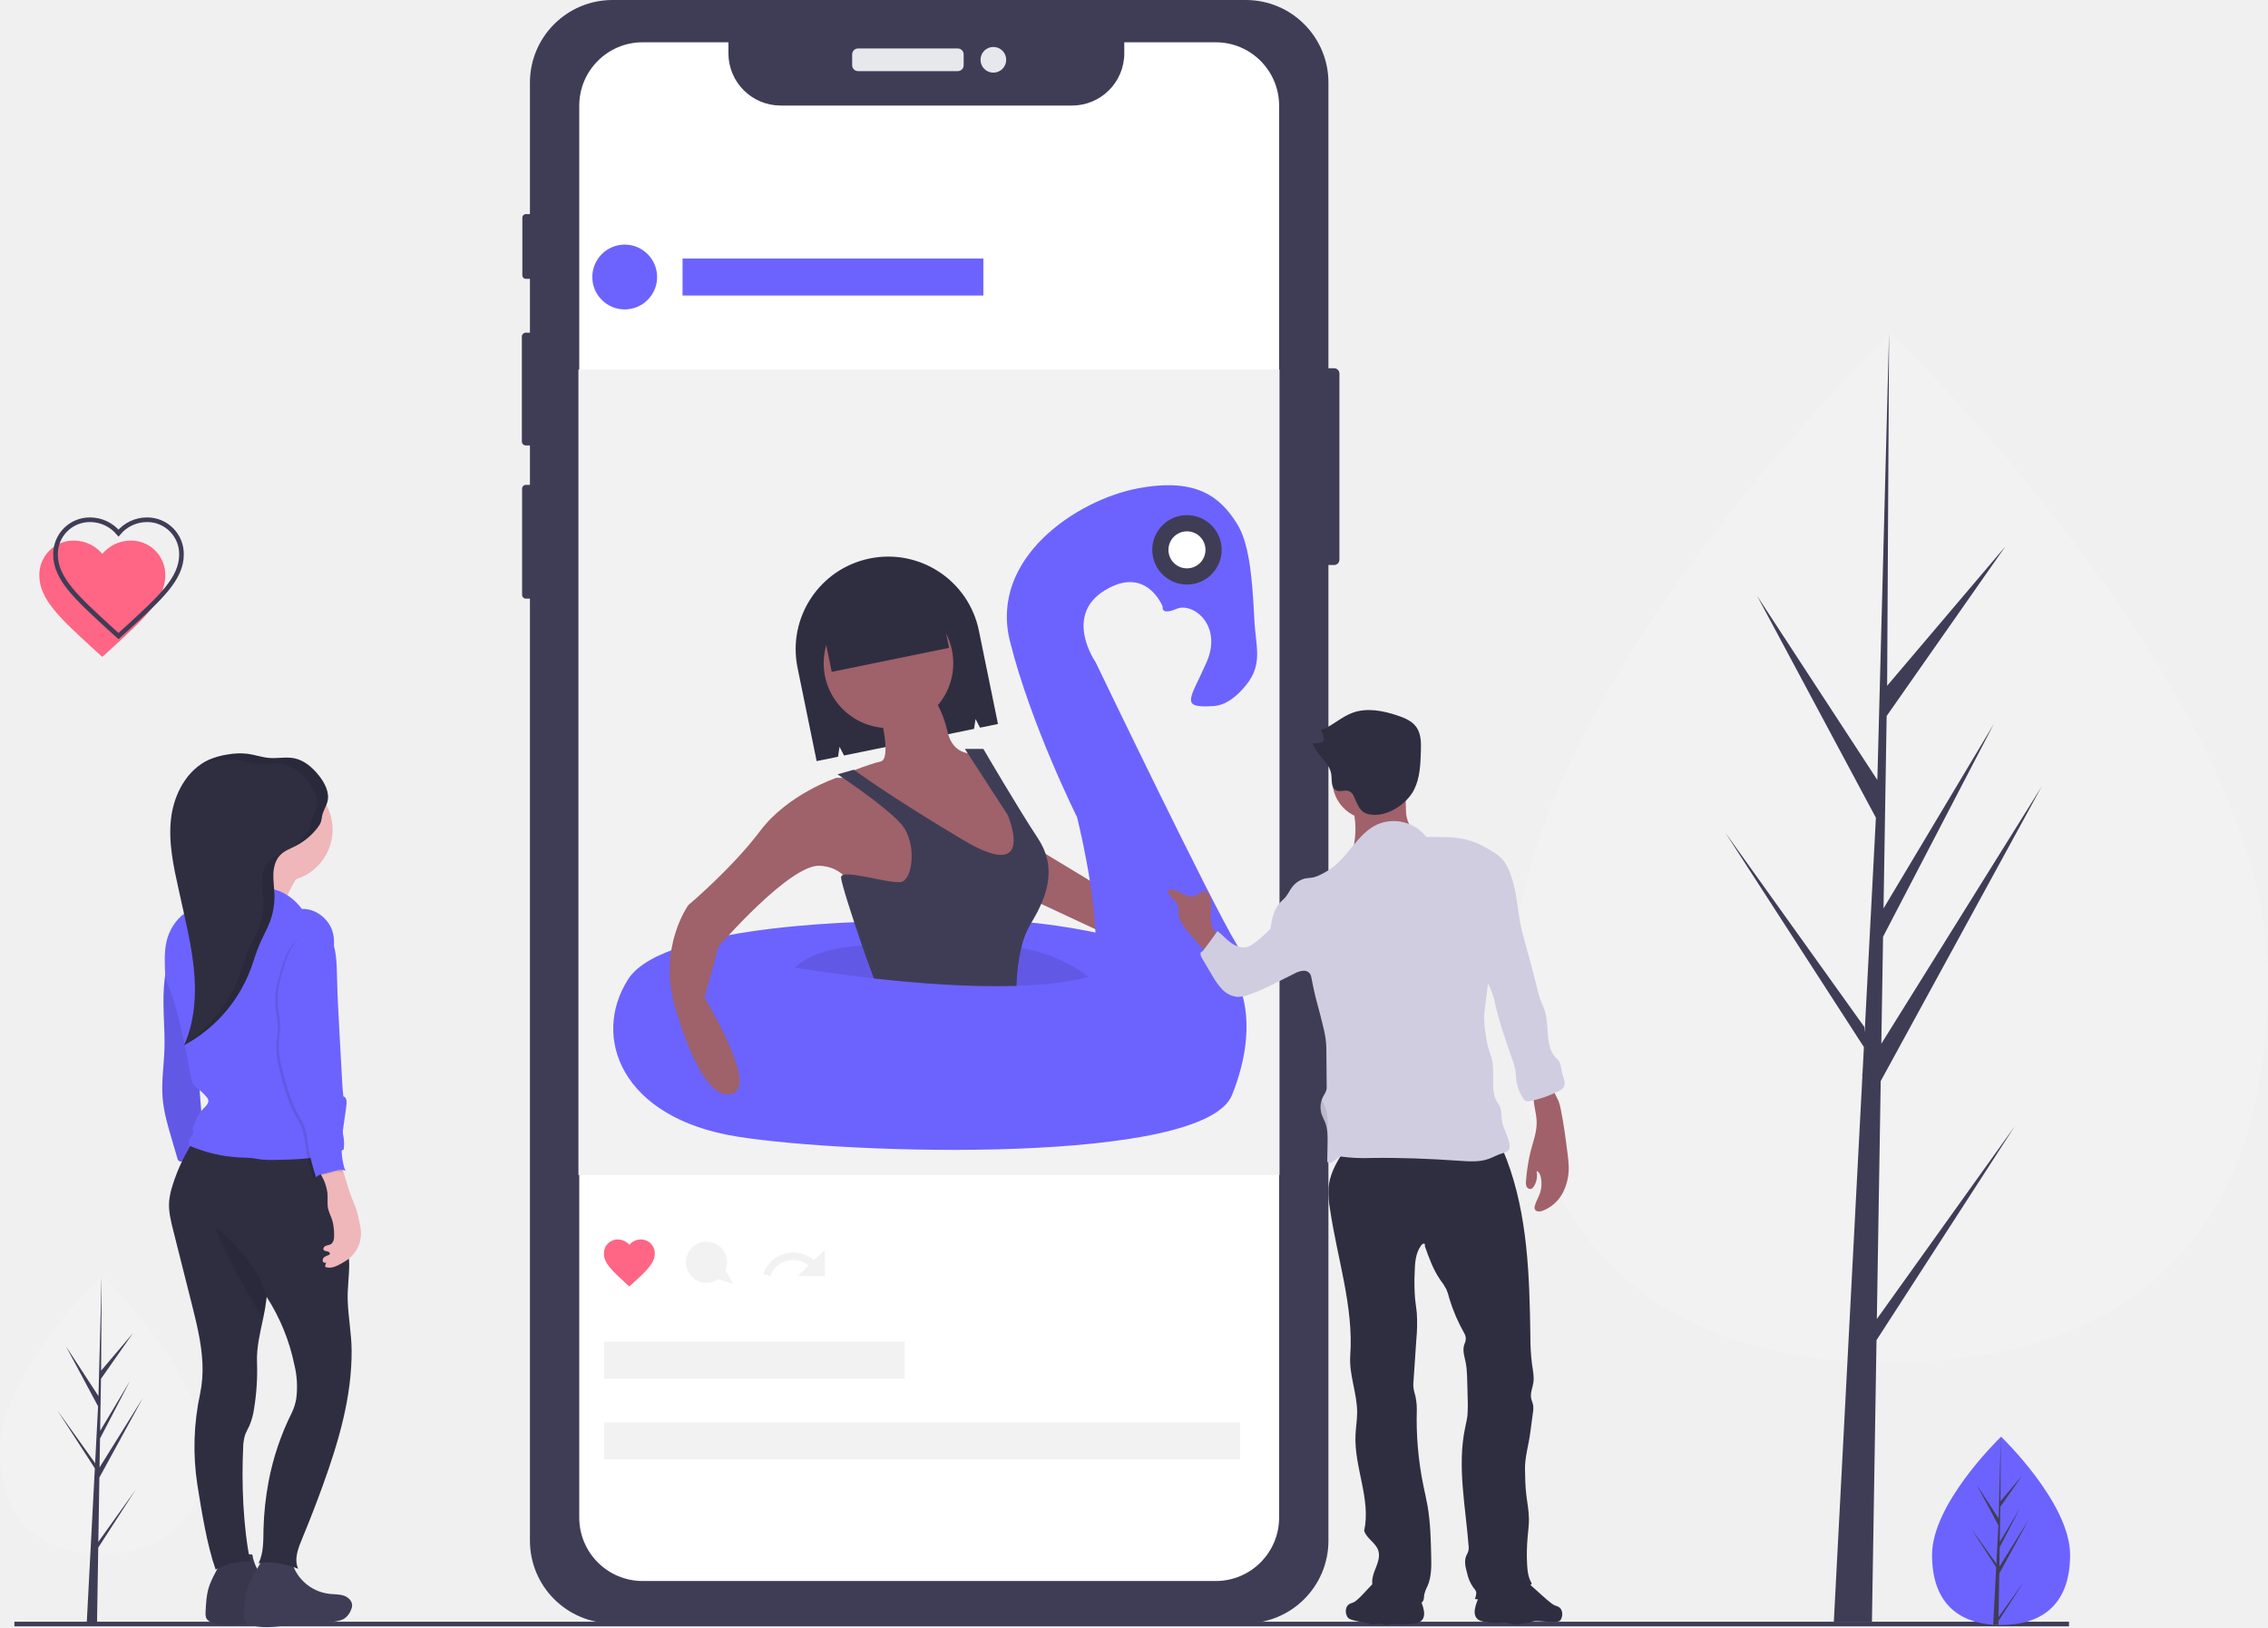
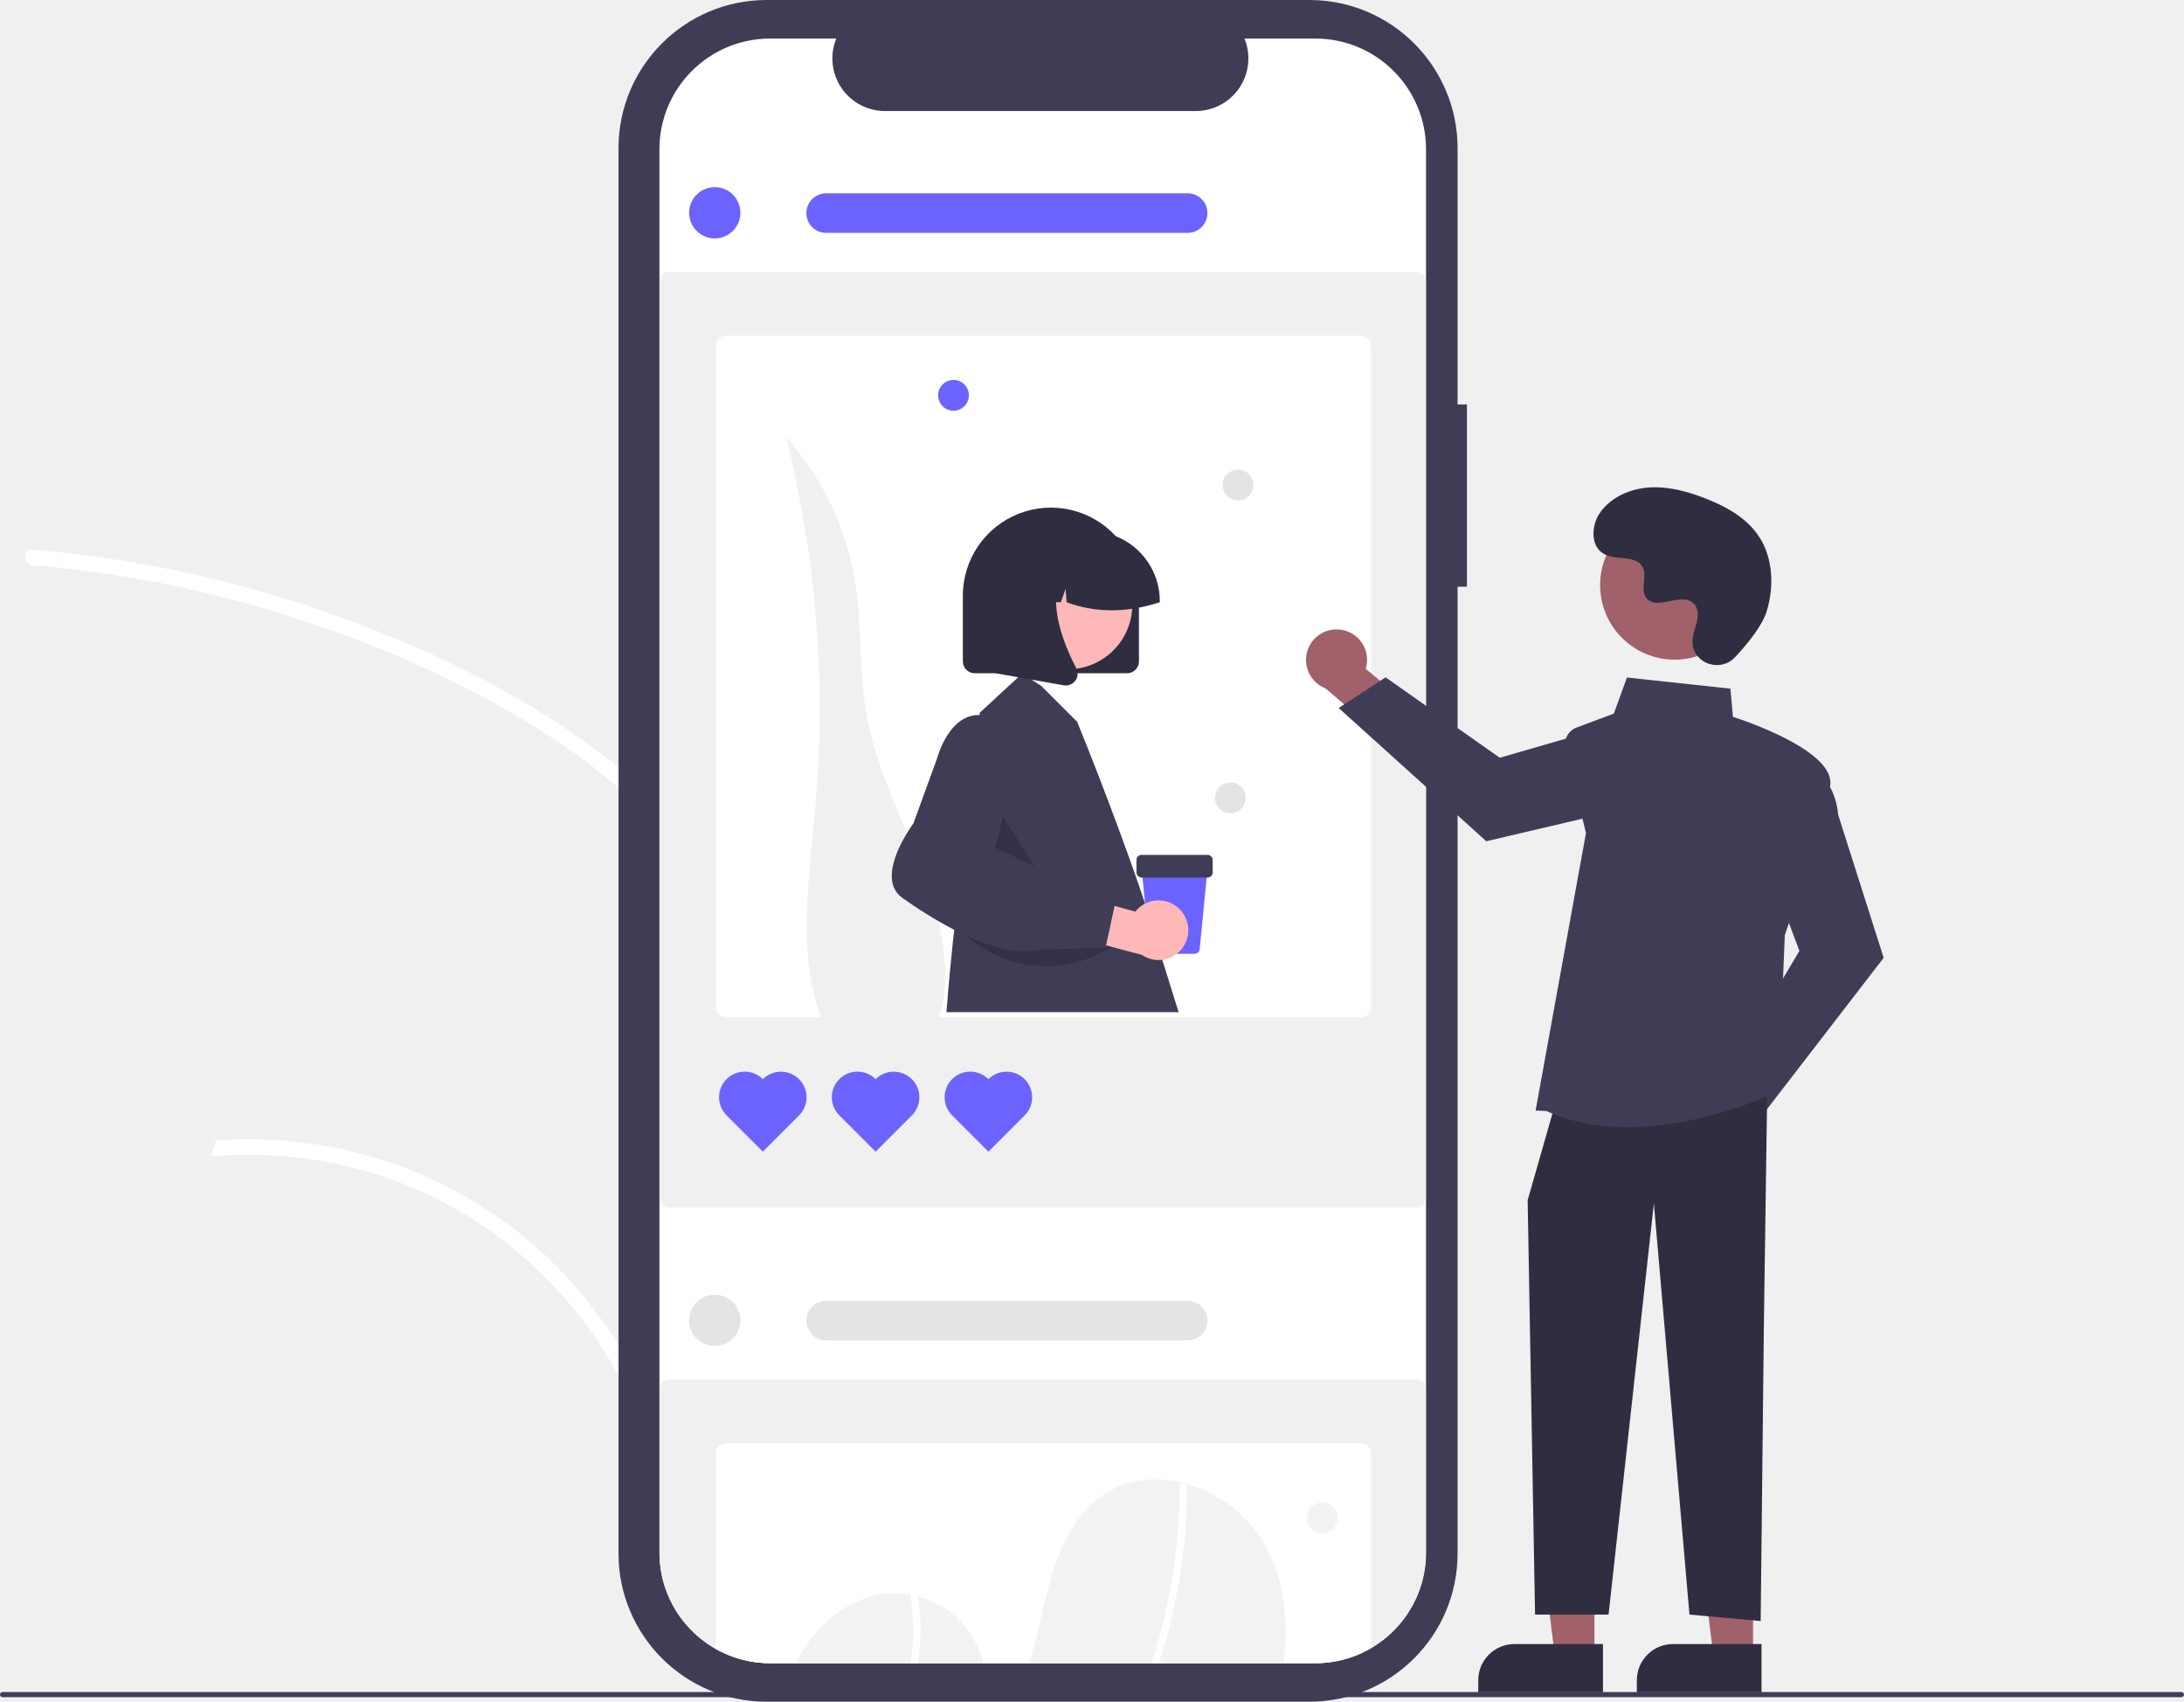
- <svg xmlns="http://www.w3.org/2000/svg" id="f622ef11-673b-443b-b2c3-35d70219ab5c" data-name="Layer 1" width="980.217" height="703.047" viewBox="0 0 980.217 703.047">
-   <path d="M1090.108,521.425c0,122.839-73.026,165.73-163.108,165.73S763.892,644.264,763.892,521.425,927,242.314,927,242.314,1090.108,398.586,1090.108,521.425Z" transform="translate(-109.8917 -98.47635)" fill="#f2f2f2" />
-   <polygon points="811.167 569.888 812.837 467.083 882.358 339.898 813.099 450.956 813.85 404.73 861.763 312.713 814.048 392.497 814.048 392.498 815.399 309.358 866.706 236.101 815.611 296.285 816.455 143.838 811.152 345.65 811.588 337.325 759.424 257.48 810.751 353.307 805.891 446.158 805.746 443.694 745.61 359.668 805.564 452.4 804.956 464.012 804.847 464.187 804.897 465.14 792.566 700.713 809.041 700.713 811.018 579.035 870.825 486.53 811.167 569.888" fill="#3f3d56" />
-   <path d="M198.108,724.934c0,33.219-19.748,44.817-44.108,44.817s-44.108-11.599-44.108-44.817S154,649.456,154,649.456,198.108,691.715,198.108,724.934Z" transform="translate(-109.8917 -98.47635)" fill="#f2f2f2" />
-   <polygon points="42.502 666.194 42.953 638.393 61.753 603.999 43.024 634.031 43.227 621.531 56.184 596.647 43.281 618.223 43.281 618.223 43.646 595.74 57.521 575.93 43.704 592.205 43.932 550.98 42.498 605.554 42.615 603.303 28.509 581.711 42.389 607.625 41.075 632.734 41.036 632.068 24.774 609.345 40.986 634.422 40.822 637.562 40.793 637.609 40.806 637.867 37.471 701.572 41.927 701.572 42.461 668.667 58.635 643.652 42.502 666.194" fill="#3f3d56" />
-   <line x1="6.217" y1="701.687" x2="894.217" y2="701.687" fill="none" stroke="#3f3d56" stroke-miterlimit="10" stroke-width="2" />
-   <path d="M1004.582,770.274c0,22.469-13.356,30.314-29.834,30.314q-.573,0-1.143-.013c-.763-.016-1.52-.053-2.267-.104-14.871-1.052-26.424-9.301-26.424-30.197,0-21.625,27.634-48.912,29.71-50.932l.004-.004c.08-.078.12-.116.12-.116S1004.582,747.806,1004.582,770.274Z" transform="translate(-109.8917 -98.47635)" fill="#6c63ff" />
-   <path d="M973.661,797.151,984.572,781.904,973.634,798.825l-.029,1.75c-.763-.016-1.52-.053-2.267-.104l1.176-22.479-.009-.174.02-.033.111-2.123L961.669,758.699l11.001,15.37.025.451.889-16.985-9.388-17.528,9.503,14.547.925-35.212.004-.12v.116l-.154,27.767,9.347-11.008-9.385,13.4-.247,15.207,8.727-14.594-8.763,16.832-.138,8.454,12.669-20.313-12.717,23.263Z" transform="translate(-109.8917 -98.47635)" fill="#3f3d56" />
-   <rect x="568.574" y="159.103" width="10.312" height="85.02" rx="2.292" fill="#3f3d56" />
-   <rect x="225.758" y="92.497" width="5.787" height="27.989" rx="1.503" fill="#3f3d56" />
-   <rect x="225.547" y="143.74" width="6.524" height="48.718" rx="1.695" fill="#3f3d56" />
-   <rect x="225.653" y="209.505" width="6.208" height="49.139" rx="1.613" fill="#3f3d56" />
-   <rect x="229.036" width="345.104" height="701.374" rx="35.694" fill="#3f3d56" />
-   <rect x="368.298" y="20.945" width="48.192" height="9.786" rx="2.542" fill="#e6e8ec" />
-   <circle cx="429.327" cy="25.838" r="5.551" fill="#e6e8ec" />
-   <path d="M662.72,144.156v610.02a27.405,27.405,0,0,1-27.41,27.4h-247.66a27.405,27.405,0,0,1-27.41-27.4v-610.02a27.408,27.408,0,0,1,27.41-27.41h37.06v4.76a22.576,22.576,0,0,0,22.57,22.57h125.95a22.57,22.57,0,0,0,22.57-22.57v-4.76h39.51A27.408,27.408,0,0,1,662.72,144.156Z" transform="translate(-109.8917 -98.47635)" fill="#fff" />
-   <rect x="249.998" y="159.687" width="303" height="348" fill="#f2f2f2" />
-   <path d="M381.89,654.317l-1.595-1.439c-5.665-5.201-9.405-8.577-9.405-12.782a5.982,5.982,0,0,1,6.05-6.087,6.507,6.507,0,0,1,4.95,2.324,6.507,6.507,0,0,1,4.95-2.324,5.982,5.982,0,0,1,6.05,6.087c0,4.205-3.74,7.581-9.405,12.782Z" transform="translate(-109.8917 -98.47635)" fill="#ff6584" />
-   <path d="M439.723,648.997l3.083.881a10.402,10.402,0,0,1,16.536-4.565l-4.708,4.565h11.756V638.449l-4.738,4.542a13.621,13.621,0,0,0-21.929,6.006Z" transform="translate(-109.8917 -98.47635)" fill="#f2f2f2" />
-   <circle cx="269.998" cy="119.687" r="14" fill="#6c63ff" />
-   <rect x="294.998" y="111.687" width="130" height="16" fill="#6c63ff" />
-   <rect x="260.998" y="579.687" width="130" height="16" fill="#f2f2f2" />
-   <rect x="260.998" y="614.567" width="275" height="16" fill="#f2f2f2" />
-   <path d="M426.89,653.305l-3.445-6.029a8.893,8.893,0,1,0-3.087,3.851Z" transform="translate(-109.8917 -98.47635)" fill="#f2f2f2" />
-   <path d="M485.753,339.779l-0,0a40,40,0,0,0-31.168,47.207l8.255,40.341,9.243-1.892.652-4.275,1.935,3.746,56.194-11.5.652-4.275,1.935,3.746,7.763-1.589-8.255-40.341A40,40,0,0,0,485.753,339.779Z" transform="translate(-109.8917 -98.47635)" fill="#2f2e41" />
-   <polygon points="445.498 365.067 493.498 394.067 487.498 408.067 442.498 387.067 445.498 365.067" fill="#9f616a" />
-   <path d="M494.39,496.543s-97,0-113,25-3,60,47,68,202,12,214-18,3-47,3-47S593.39,488.543,494.39,496.543Z" transform="translate(-109.8917 -98.47635)" fill="#6c63ff" />
-   <path d="M580.39,520.543l53,20s22-16,11-34-61-122-61-122-14-20,4-31,25,7,25,7-1,4,6,1,20,7,13,23-12,20,3,19c5.417-.361,10.181-4.243,14.059-9.056C655.88,385.263,652.562,377.832,652,366c-.963-20.27-2.538-33.486-7.61-41.457-7-11-17-20-43-15s-64,30-55,66,29,76,29,76S589.39,507.543,580.39,520.543Z" transform="translate(-109.8917 -98.47635)" fill="#6c63ff" />
-   <path d="M580.39,520.543c-8.64,2.38-19.49,3.54-31.17,3.9-20.38.63-43.32-1.17-61.64-3.21-19.79-2.21-34.19-4.69-34.19-4.69,6.69-6.24,16.97-8.71,29.05-9.61,15-1.12,32.78.16,49.95-.39a86.272,86.272,0,0,1,18.89,1.42C570.22,511.573,580.39,520.543,580.39,520.543Z" transform="translate(-109.8917 -98.47635)" opacity="0.1" />
-   <circle cx="383.998" cy="286.567" r="28" fill="#9f616a" />
-   <path d="M490.39,407.543s5,19,0,20-17,6-17,6l15,6,28,26,24,12,12-4v-22l-18-28s-12,4-15-9-9-18-9-18Z" transform="translate(-109.8917 -98.47635)" fill="#9f616a" />
-   <path d="M483.39,434.543h-12s-21,7-33,23-31,32-31,32-13,18-6,43,17,43,26,38-13-41-13-41l6-22s31-36,44-35,14,12,14,12l28,8,9-19-5-20Z" transform="translate(-109.8917 -98.47635)" fill="#9f616a" />
-   <path d="M555.39,497.543a36.989,36.989,0,0,0-4.11,10.42,81.167,81.167,0,0,0-2.06,16.48c-20.38.63-43.32-1.17-61.64-3.21-1.62-4.32-3.4-9.29-5.14-14.3-4.69-13.54-9.05-27.36-9.05-29.39,0-4,21,3,26,2s7-17,0-25-27.5-21.5-27.5-21.5l7-2s15.5,11.5,47.5,30.5,19-11,19-11l-18.5-28.5h8s15.5,26.5,23.5,38.5S563.39,484.543,555.39,497.543Z" transform="translate(-109.8917 -98.47635)" fill="#3f3d56" />
-   <rect x="465.649" y="352.135" width="51.765" height="31.765" transform="translate(-173.6941 7.54049) rotate(-11.56535)" fill="#2f2e41" />
-   <circle cx="512.998" cy="237.567" r="15" fill="#3f3d56" />
-   <circle cx="512.998" cy="237.567" r="8" fill="#fff" />
-   <path d="M182.627,509.188l-1.022,7.891c-.346,2.672-.692,5.345-.878,8.032-.62,8.94.536,17.915.232,26.871-.234,6.895-1.333,13.786-.802,20.664.469,6.084,2.201,11.991,3.923,17.845l2.461,8.368a1.631,1.631,0,0,0,2.181,1.403l10.892-.987c-.698-3.198-1.473-6.532-1.848-9.783-.296-2.572-.475-5.155-.661-7.737-.58-8.048-1.236-16.091-1.892-24.134l-1.153-14.128c-.5-6.129-1.006-12.293-2.549-18.245A36.327,36.327,0,0,0,182.627,509.188Z" transform="translate(-109.8917 -98.47635)" fill="#6c63ff" />
-   <path d="M182.627,509.188l-1.022,7.891c-.346,2.672-.692,5.345-.878,8.032-.62,8.94.536,17.915.232,26.871-.234,6.895-1.333,13.786-.802,20.664.469,6.084,2.201,11.991,3.923,17.845l2.461,8.368a1.631,1.631,0,0,0,2.181,1.403l10.892-.987c-.698-3.198-1.473-6.532-1.848-9.783-.296-2.572-.475-5.155-.661-7.737-.58-8.048-1.236-16.091-1.892-24.134l-1.153-14.128c-.5-6.129-1.006-12.293-2.549-18.245A36.327,36.327,0,0,0,182.627,509.188Z" transform="translate(-109.8917 -98.47635)" opacity="0.1" />
-   <path d="M202.031,779.777a32.242,32.242,0,0,0-1.671,3.884c-1.251,3.671-1.44,7.606-1.617,11.48a5.485,5.485,0,0,0,.204,2.224c.534,1.393,2.075,2.098,3.516,2.486,6.032,1.622,12.393.095,18.615-.461,6.107-.546,12.328-.151,18.31-1.498a9.109,9.109,0,0,0,2.536-.881,7.882,7.882,0,0,0,3.204-4.184,5.351,5.351,0,0,0,.364-1.375c.197-2.038-1.579-3.809-3.514-4.479s-4.039-.559-6.076-.769a19.158,19.158,0,0,1-16.952-15.99c-.072-.445-10.073-.182-11.126.395-1.232.676-1.978,2.363-2.672,3.503Q203.468,776.874,202.031,779.777Z" transform="translate(-109.8917 -98.47635)" fill="#3f3d56" />
-   <path d="M202.031,779.777a32.242,32.242,0,0,0-1.671,3.884c-1.251,3.671-1.44,7.606-1.617,11.48a5.485,5.485,0,0,0,.204,2.224c.534,1.393,2.075,2.098,3.516,2.486,6.032,1.622,12.393.095,18.615-.461,6.107-.546,12.328-.151,18.31-1.498a9.109,9.109,0,0,0,2.536-.881,7.882,7.882,0,0,0,3.204-4.184,5.351,5.351,0,0,0,.364-1.375c.197-2.038-1.579-3.809-3.514-4.479s-4.039-.559-6.076-.769a19.158,19.158,0,0,1-16.952-15.99c-.072-.445-10.073-.182-11.126.395-1.232.676-1.978,2.363-2.672,3.503Q203.468,776.874,202.031,779.777Z" transform="translate(-109.8917 -98.47635)" opacity="0.1" />
-   <path d="M218.612,780.725a32.244,32.244,0,0,0-1.671,3.884c-1.251,3.671-1.44,7.606-1.617,11.48a5.484,5.484,0,0,0,.204,2.224c.534,1.393,2.075,2.098,3.516,2.486,6.032,1.622,12.393.095,18.615-.461,6.107-.546,12.328-.151,18.31-1.498a9.108,9.108,0,0,0,2.536-.881,7.882,7.882,0,0,0,3.204-4.184,5.35,5.35,0,0,0,.364-1.375c.197-2.038-1.579-3.809-3.514-4.479s-4.039-.559-6.076-.769a19.158,19.158,0,0,1-16.952-15.99c-.072-.445-10.073-.182-11.126.395-1.232.676-1.978,2.363-2.672,3.503Q220.049,777.822,218.612,780.725Z" transform="translate(-109.8917 -98.47635)" fill="#3f3d56" />
-   <path d="M261.861,682.01c.129,20.082-5.711,39.711-12.561,58.588q-4.068,11.209-8.633,22.223c-1.802,4.352-3.832,9.179-1.901,13.475-5.557-2.115-11.246-3.364-17.112-2.388,2.233-4.551,2.023-9.849,2.122-14.916a129.861,129.861,0,0,1,2.215-20.495,114.211,114.211,0,0,1,10.019-29.629,22.403,22.403,0,0,0,1.942-6.246,39.733,39.733,0,0,0-.825-14.419,86.051,86.051,0,0,0-11.983-29.364c-.018.199-.037.402-.059.601a87.605,87.605,0,0,1-1.507,8.888c-1.312,6.22-2.841,12.443-2.612,18.697a100.6,100.6,0,0,1-1.227,19.824,29.985,29.985,0,0,1-1.993,7.495c-.641,1.437-1.478,2.789-1.982,4.278a19.539,19.539,0,0,0-.777,5.295c-.748,15.122-.011,34.473,3.08,49.297a28.801,28.801,0,0,0-14.979,3.412c-3.736-10.542-6.117-25.515-7.896-36.618a108.404,108.404,0,0,1,1.209-39.457,52.682,52.682,0,0,0,.977-13.155c-.398-8.781-2.557-17.37-4.702-25.893q-1.636-6.489-3.272-12.981-2.327-9.247-4.661-18.498c-1.032-4.101-2.075-8.291-1.75-12.51a31.186,31.186,0,0,1,1.448-6.798,76.004,76.004,0,0,1,10.288-21.044c17.904,1.006,36.026-.671,53.904-2.045a3.614,3.614,0,0,1,2.535.431,3.576,3.576,0,0,1,1.017,2.303q3.361,19.03,6.717,38.06a95.916,95.916,0,0,1,1.912,16.084c.033,5.387-.84,10.756-.637,16.139C260.446,667.897,261.817,674.755,261.861,682.01Z" transform="translate(-109.8917 -98.47635)" fill="#2f2e41" />
-   <path d="M225.083,659.441a87.605,87.605,0,0,1-1.507,8.888c-3.895-6.736-8.092-13.302-11.677-20.207-.925-1.78-1.806-3.582-2.69-5.38q-1.321-2.697-2.642-5.394c-.494-1.01-.991-2.023-1.437-3.058a22.185,22.185,0,0,1-1.665-4.676c1.304-.239,4.517,3.276,5.483,4.193a74.777,74.777,0,0,1,5.601,6.176,67.215,67.215,0,0,1,5.818,7.616A37.095,37.095,0,0,1,225.083,659.441Z" transform="translate(-109.8917 -98.47635)" opacity="0.1" />
-   <path d="M240.003,474.591s-9.949,15.845-8.106,19.161-31.321-2.948-31.321-2.948,18.055-15.845,16.213-22.477S240.003,474.591,240.003,474.591Z" transform="translate(-109.8917 -98.47635)" fill="#efb7b9" />
-   <circle cx="121.268" cy="358.427" r="22.477" fill="#efb7b9" />
-   <path d="M240.336,491.205a22.868,22.868,0,0,0-9.453-7.627,34.039,34.039,0,0,0-6.715-1.657l-8.968-1.577c-2.198-.386-4.55-.756-6.589.151a10.672,10.672,0,0,0-2.809,2.053c-3.117,2.886-6.137,6.061-10.045,7.727-1.07.456-2.189.79-3.257,1.25-4.372,1.883-7.641,5.814-9.499,10.197-1.949,4.598-2.005,9.582-1.851,14.574a25.547,25.547,0,0,0,.506,5.13,34.499,34.499,0,0,0,1.701,4.703,85.039,85.039,0,0,1,3.106,9.969q3.485,13.34,5.794,26.951a10.235,10.235,0,0,0,1.13,3.731,13.319,13.319,0,0,0,3.1,2.978,20.597,20.597,0,0,1,2.598,2.574,3.413,3.413,0,0,1,.821,1.416c.291,1.341-.895,2.491-1.857,3.47a16.764,16.764,0,0,0-4.198,7.309,2.905,2.905,0,0,0-.667,2.02,3.501,3.501,0,0,1,.209,1.594,3.683,3.683,0,0,1-.845,1.314,4.956,4.956,0,0,0-.933,3.974,63.161,63.161,0,0,0,22.01,5.153c1.858.087,3.723.087,5.569.315,1.317.162,2.617.439,3.935.593a42.477,42.477,0,0,0,5.767.147c10.004-.198,20.302-.457,29.489-4.424.865-4.712-.999-9.513-2.168-14.158-1.86-7.388-2.329-15.051-3.712-22.543-.947-5.128-2.323-10.174-3.112-15.329s-.974-10.499.443-15.517c1.256-4.447,1.635-8.975,2.936-13.408s2.214-9.241.744-13.622C251.696,495.202,246.058,490.905,240.336,491.205Z" transform="translate(-109.8917 -98.47635)" fill="#6c63ff" />
-   <path d="M251.374,444.988c1.093-3.991-1.056-8.146-3.628-11.388-2.763-3.484-6.333-6.627-10.693-7.502-3.543-.711-7.214.147-10.816-.138-3.193-.253-6.252-1.398-9.429-1.809a29.867,29.867,0,0,0-8.618.327,32.071,32.071,0,0,0-7.856,2.194c-9.568,4.239-15.174,14.71-16.475,25.094s.98,20.846,3.248,31.063l2.05,9.235c2.133,9.612,4.274,19.275,4.845,29.105s-.494,19.921-4.538,28.899a62.154,62.154,0,0,0,28.557-32.332c1.454-3.801,2.53-7.745,4.141-11.483,1.386-3.216,3.16-6.262,4.388-9.541a31.07,31.07,0,0,0,1.959-11.593c-.07-2.972-.567-5.929-.48-8.9s.842-6.072,2.896-8.22c1.826-1.91,4.42-2.827,6.773-4.03a28.112,28.112,0,0,0,9.463-7.897c1.481-1.93,1.56-2.754,1.937-4.981C249.465,448.925,250.799,447.09,251.374,444.988Z" transform="translate(-109.8917 -98.47635)" fill="#2f2e41" />
-   <path d="M251.405,613.847c.228,2.311-.192,4.679.313,6.946.38,1.703,1.262,3.251,1.781,4.917a23.327,23.327,0,0,1,.789,5.918c.075,1.676-.054,3.714-1.536,4.499-.651.345-1.432.352-2.11.641s-1.259,1.111-.871,1.737c.326.527,1.067.533,1.674.658s1.275.753.923,1.263a1.085,1.085,0,0,1-.541.344,6.211,6.211,0,0,0-1.741.838,1.755,1.755,0,0,0-.717,1.693,1.045,1.045,0,0,0,1.495.689,4.638,4.638,0,0,0-.436,1.853c2.372,1.02,5.042-.314,7.274-1.611a27.378,27.378,0,0,0,2.799-1.781,13.937,13.937,0,0,0,5.394-11.862,27.377,27.377,0,0,0-.524-3.393,51.955,51.955,0,0,0-1.368-5.764c-.638-1.998-1.515-3.909-2.267-5.867-1.603-4.171-2.635-8.538-4.078-12.767a1.475,1.475,0,0,0-1.728-1.302,16.96,16.96,0,0,0-4.84.445c-.957.279-2.527.894-2.956,1.897-.387.903.261,1.712.672,2.485A20.662,20.662,0,0,1,251.405,613.847Z" transform="translate(-109.8917 -98.47635)" fill="#efb7b9" />
-   <path d="M249.885,500.926a6.656,6.656,0,0,1,1.191,1.656c3.194,5.804,3.234,12.752,3.384,19.375.169,7.455.577,14.903.985,22.349l1.22,22.269c.117,2.127.233,4.258.532,6.368,1.435.362,1.495,2.217,1.328,3.688-1.027,9.088-3.584,18.442-.907,27.187a2.718,2.718,0,0,0,.626,1.212,7.213,7.213,0,0,0-4.155-.056c-1.335.281-2.618.769-3.948,1.072-1.692.385-3.611.551-4.765,1.846a92.366,92.366,0,0,1-3.109-12.012c-.634-3.698-.806-7.543-2.313-10.979-.608-1.388-1.421-2.674-2.163-3.995-3.902-6.95-5.813-14.812-7.68-22.56a32.91,32.91,0,0,1-.594-11.208,40.528,40.528,0,0,0,.466-5.158,41.58,41.58,0,0,0-.715-5.426,36.459,36.459,0,0,1,1.082-15.711c1.398-4.732,2.624-9.711,5.549-13.686S244.951,500.993,249.885,500.926Z" transform="translate(-109.8917 -98.47635)" opacity="0.1" />
-   <path d="M250.99,500.189a6.656,6.656,0,0,1,1.191,1.656c3.194,5.804,3.234,12.752,3.384,19.375.169,7.455.577,14.903.985,22.349l1.22,22.269c.117,2.127.233,4.258.532,6.368,1.435.362,1.495,2.217,1.328,3.688-1.027,9.088-3.584,18.442-.907,27.187a2.718,2.718,0,0,0,.626,1.212,7.213,7.213,0,0,0-4.155-.056c-1.335.281-2.618.769-3.948,1.072-1.692.385-3.611.551-4.765,1.846a92.366,92.366,0,0,1-3.109-12.012c-.634-3.698-.806-7.543-2.313-10.979-.608-1.388-1.421-2.674-2.163-3.995-3.902-6.95-5.813-14.812-7.68-22.56a32.91,32.91,0,0,1-.594-11.208,40.526,40.526,0,0,0,.466-5.158,41.58,41.58,0,0,0-.715-5.426,36.459,36.459,0,0,1,1.082-15.711c1.398-4.732,2.624-9.711,5.549-13.686S246.056,500.256,250.99,500.189Z" transform="translate(-109.8917 -98.47635)" fill="#6c63ff" />
-   <g opacity="0.1">
-     <path d="M247.746,433.6c-2.763-3.484-6.333-6.627-10.693-7.502-3.543-.711-7.214.147-10.816-.138-3.193-.253-6.252-1.398-9.429-1.809a29.866,29.866,0,0,0-8.618.327,32.071,32.071,0,0,0-7.856,2.194,22.971,22.971,0,0,0-3.872,2.196,33.729,33.729,0,0,1,6.938-1.811,29.866,29.866,0,0,1,8.618-.327c3.176.411,6.236,1.556,9.429,1.809,3.602.286,7.273-.573,10.816.138,4.359.875,7.93,4.018,10.693,7.502,2.572,3.242,4.721,7.397,3.628,11.388-.576,2.102-1.909,3.937-2.276,6.102-.377,2.226-.456,3.051-1.937,4.981a28.22,28.22,0,0,1-6.824,6.355c.721-.343,1.447-.678,2.151-1.038a28.113,28.113,0,0,0,9.463-7.897c1.481-1.93,1.56-2.754,1.937-4.981.366-2.166,1.7-4.001,2.276-6.102C252.467,440.997,250.318,436.842,247.746,433.6Z" transform="translate(-109.8917 -98.47635)" />
-     <path d="M230.925,467.998a9.528,9.528,0,0,1,1.257-1.091c-2.148,1.04-4.407,1.955-6.047,3.67-2.054,2.149-2.81,5.249-2.896,8.22s.411,5.929.48,8.9A31.07,31.07,0,0,1,221.76,499.291c-1.228,3.279-3.002,6.325-4.388,9.541-1.61,3.738-2.687,7.682-4.141,11.483a62.249,62.249,0,0,1-23.608,29.379c-.055.124-.104.25-.159.373a62.153,62.153,0,0,0,28.557-32.332c1.454-3.801,2.53-7.745,4.141-11.483,1.386-3.216,3.16-6.262,4.388-9.541a31.07,31.07,0,0,0,1.96-11.593c-.07-2.971-.567-5.929-.48-8.9S228.872,470.146,230.925,467.998Z" transform="translate(-109.8917 -98.47635)" />
-   </g>
-   <path d="M724.557,798.363c-1.07,1.291-2.902,1.551-4.56,1.722a25.957,25.957,0,0,1-6.465.123c-2.557-.381-4.088,1.073-6.424-.045-1.413-.676-3.587.676-5,0-1.936-.927-8.624-1.119-9.803-2.928s-1.059-4.667.805-5.734a12.433,12.433,0,0,1,1.633-.639c3.121-1.242,9.443-10.611,12.763-11.091a8.846,8.846,0,0,1,4.723,1.113c3.274,1.453,9.055,2.601,10.483,6.29C723.827,790.048,726.872,795.554,724.557,798.363Z" transform="translate(-109.8917 -98.47635)" fill="#2f2e41" />
-   <path d="M748.077,797.622c1.07,1.291,2.902,1.551,4.56,1.722a25.956,25.956,0,0,0,6.465.123c2.557-.381,5.671,1.814,8.007.696,1.413-.676,3.587-.324,5-1,1.936-.927,11.041,1.14,12.22-.669s1.059-4.667-.805-5.734a12.431,12.431,0,0,0-1.633-.639c-3.121-1.242-13.443-12.611-16.763-13.091a8.846,8.846,0,0,0-4.723,1.113c-3.274,1.453-9.055,2.601-10.483,6.29C748.807,789.306,745.762,794.813,748.077,797.622Z" transform="translate(-109.8917 -98.47635)" fill="#2f2e41" />
-   <path d="M758.417,593.426a50.889,50.889,0,0,1,2.675,6.079c9.078,24.015,9.838,50.259,10.213,75.93a96.944,96.944,0,0,0,.714,12.489c.38,2.627.981,5.283.594,7.909-.335,2.271-1.403,4.51-.977,6.766.191,1.012.676,1.95.867,2.962a10.507,10.507,0,0,1-.09,3.335l-1.217,9.056c-.693,5.159-2.293,10.127-2.206,15.331.059,3.55.119,7.106.514,10.634.401,3.583,1.148,7.138,1.187,10.742.029,2.7-.341,5.385-.58,8.074a83.463,83.463,0,0,0-.229,11.422c.142,2.934.479,5.981,2.035,8.472-1.743,2.5-3.469,4.74-6.26,5.964-5.672,2.487-12.18,1.643-18.309.753.34-1.131.865-2.413.375-3.487a6.999,6.999,0,0,0-1.052-1.432,16.822,16.822,0,0,1-2.727-6.342c-.742-2.704-1.485-5.614.039-8.209a5.24,5.24,0,0,0,.664-3.044c-1.269-17.024-5.057-34.638-1.568-51.346.372-1.783.816-3.556,1.024-5.366a65.245,65.245,0,0,0,.093-7.823l-.073-3.629c-.182-3.873-.024-7.842-.801-11.672-.556-2.743-1.595-5.5-.315-8.295a4.56,4.56,0,0,0-.19-4.028,74.072,74.072,0,0,1-6.457-14.906,26.232,26.232,0,0,0-1.36-4.243,30.27,30.27,0,0,0-2.684-4.13c-3.037-4.404-4.853-9.515-6.636-14.559.19-.463.044-1.107-.452-1.04a1.911,1.911,0,0,0-1.17.874c-2.443,3.283-2.648,7.663-2.758,11.754a86.728,86.728,0,0,0,.194,11.402c.209,1.987.555,3.958.733,5.948a70.825,70.825,0,0,1-.176,11.142l-1.247,18.224a13.245,13.245,0,0,0,.269,4.507A25.28,25.28,0,0,1,722.228,707.537a142.207,142.207,0,0,0,2.836,32.806c.609,2.979,1.313,5.939,1.83,8.935,1.218,7.061,1.385,14.255,1.549,21.418.101,4.404.173,8.967-1.562,13.016a15.044,15.044,0,0,0-1.478,3.974,8.631,8.631,0,0,1-.283,2.12c-.509,1.311-2.037,1.869-3.411,2.168a27.646,27.646,0,0,1-7.865.56,4.58,4.58,0,0,1-1.794-.398c-.983-.509-1.505-1.588-2.252-2.405-1.612-1.761-4.293-2.3-5.761-4.183-1.837-2.354-1.065-5.764.028-8.542s2.447-5.795,1.506-8.628c-1.109-3.339-5.041-5.137-6.096-8.494,3.013-13.537-4.386-27.539-3.751-41.393.148-3.227.708-6.431.719-9.661.029-8.321-3.575-16.418-2.982-24.718,1.507-21.092-5.677-42.149-8.721-63.075a41.376,41.376,0,0,1-.642-9.476c.452-5.238,2.883-10.113,5.808-14.482,2.095-3.13,4.615-6.194,8.086-7.659,2.858-1.206,6.061-1.201,9.163-1.177,7.739.06,15.479.12,23.217.259a76.391,76.391,0,0,1,15.695,1.405C750.25,590.865,754.166,592.817,758.417,593.426Z" transform="translate(-109.8917 -98.47635)" fill="#2f2e41" />
-   <path d="M633.371,497.27c-.749-3.669.667-7.594-.441-11.171-.4-1.29-1.381-2.63-2.731-2.593-1.312.036-2.199,1.32-3.362,1.928-1.874.98-4.15.09-6.023-.892s-3.961-2.094-5.992-1.505c-.239,1.272.62,2.486,1.555,3.381a9.146,9.146,0,0,1,2.514,2.915,12.531,12.531,0,0,1,.343,3.768c.213,2.906,2.053,5.409,3.892,7.669a138.395,138.395,0,0,0,9.428,10.455c-.006-.006,5.033-6.241,4.937-7.331-.091-1.027-1.787-1.988-2.403-2.817A9.652,9.652,0,0,1,633.371,497.27Z" transform="translate(-109.8917 -98.47635)" fill="#a1616a" />
-   <path d="M783.432,574.069a19.581,19.581,0,0,1,1.005,3.602c1.3,6.301,2.119,12.689,2.927,19.071.216,1.703.431,3.409.497,5.125a23.455,23.455,0,0,1-2.431,11.787,16.496,16.496,0,0,1-8.835,7.961c-1.18.42-2.831.496-3.346-.646a2.432,2.432,0,0,1,.012-1.629c.466-1.7,1.414-3.225,2.029-4.877a13.157,13.157,0,0,0,.437-7.706c-.242-.977-.753-2.067-1.741-2.262a8.763,8.763,0,0,1-1.155,6.557,2.318,2.318,0,0,1-1.346,1.141,1.812,1.812,0,0,1-1.897-1.224,5.229,5.229,0,0,1-.153-2.426,82.111,82.111,0,0,1,1.865-12.16c1.101-4.392,2.845-8.724,2.733-13.25-.101-4.102-1.735-8.128-1.278-12.205a1.268,1.268,0,0,1,.233-.702,1.3,1.3,0,0,1,.511-.315,25.678,25.678,0,0,1,3.525-1.167c.71-.179,3.134-1.021,3.814-.645.551.305.721,2.132.996,2.75C782.321,571.947,782.97,572.962,783.432,574.069Z" transform="translate(-109.8917 -98.47635)" fill="#a1616a" />
-   <circle cx="592.607" cy="337.347" r="16.747" fill="#a1616a" />
-   <path d="M717.505,447.944a19.669,19.669,0,0,0,.253,3.186,18.081,18.081,0,0,0,.976,3.115,18.266,18.266,0,0,0,2.345,4.601,6.897,6.897,0,0,0,4.238,2.761,120.568,120.568,0,0,1-36.211,10.465,15.344,15.344,0,0,0,4.804-5.128,14.84,14.84,0,0,0,1.272-4.175,35.053,35.053,0,0,0-1.573-18.061c-.208-.57-.411-1.269-.018-1.73a1.641,1.641,0,0,1,.594-.386,37.345,37.345,0,0,1,15.744-2.936c1.38.01,2.759.071,4.135.17.74.053,2.375-.102,2.963.44.702.647.35,2.655.372,3.532Z" transform="translate(-109.8917 -98.47635)" fill="#a1616a" />
-   <path d="M726.366,460.127a17.924,17.924,0,0,0-21.438-5.342c-7.972,3.805-11.897,12.943-18.907,18.317a33.095,33.095,0,0,1-5.077,3.127,14.072,14.072,0,0,1-3.34,1.322c-1.311.289-2.679.249-3.983.563a10.261,10.261,0,0,0-5.928,4.601,32.497,32.497,0,0,1-2.179,3.362c-.733.87-1.643,1.572-2.417,2.405-2.788,2.996-3.545,7.297-4.18,11.34a53.714,53.714,0,0,1-7.113,6.273,10.066,10.066,0,0,1-2.642,1.462c-2.453.795-5.157-.217-7.248-1.726s-3.793-3.5-5.854-5.05c-1.894,2.707-3.873,5.423-5.891,8.039a2.593,2.593,0,0,1-1.317,1.08c-.379,1.275.53,2.596,1.21,3.739l3.652,6.137a30.575,30.575,0,0,0,4.408,6.176,10.29,10.29,0,0,0,6.683,3.25,13.403,13.403,0,0,0,4.713-.902c6.959-2.341,13.348-6.076,19.967-9.25a8.814,8.814,0,0,1,3.922-1.15,3.152,3.152,0,0,1,3.099,2.231c.759,3.833,1.513,7.653,2.557,11.419q1.476,5.328,2.743,10.71a46.565,46.565,0,0,1,1.205,6.684c.109,1.28.121,2.566.133,3.851l.141,15.526c.015,1.671-.938,2.714-1.671,4.216a9.926,9.926,0,0,0-.472,7.462c.412,1.211,1.056,2.33,1.513,3.525,1.103,2.889,1.061,6.07,1.003,9.162l-.132,7.085a1.511,1.511,0,0,0,.153.853c.433.676,1.475.28,2.134-.177l3.313-2.296a75.604,75.604,0,0,0,13.38.647c12.714-.184,25.432.322,38.116,1.21,4.232.296,8.607.617,12.608-.795,2.03-.716,3.9-1.862,5.975-2.436a5.487,5.487,0,0,0,2.371-.976c1.161-1.074.853-2.959.379-4.468q-.621-1.98-1.411-3.903a23.08,23.08,0,0,1-1.321-3.652c-.635-2.826-.017-6.091-1.777-8.393-3.938-5.151-1.151-13.076-2.803-19.346-.535-2.029-1.325-3.985-1.826-6.022-.315-1.279-.513-2.583-.712-3.885a46.519,46.519,0,0,1-.768-8.538c.048-1.433.228-2.857.408-4.28l1.251-9.877a31.071,31.071,0,0,1,3.22,9.336,138.524,138.524,0,0,0,4.2,14.408c.943,2.848,1.887,5.697,2.905,8.519a28.368,28.368,0,0,1,1.484,4.965c.225,1.369.232,2.764.39,4.142a18.943,18.943,0,0,0,3.018,8.269,2.685,2.685,0,0,0,1.413,1.254,2.784,2.784,0,0,0,1.235-.05,48.861,48.861,0,0,0,12.716-4.399,5.079,5.079,0,0,0,2.147-1.677c1.081-1.757-.128-3.953-.653-5.948-.563-2.138-.432-4.711-2.116-6.144-5.865-4.991-2.954-15.124-5.889-22.243-.515-1.25-1.116-2.465-1.56-3.742-.34-.976-.586-1.981-.834-2.985q-3.074-12.439-6.579-24.765c-2.423-8.52-2.164-17.395-5.214-25.711a27.122,27.122,0,0,0-2.235-5.015,13.596,13.596,0,0,0-4.044-4.165c-4.427-2.927-8.896-5.42-14.097-6.482S731.673,460.104,726.366,460.127Z" transform="translate(-109.8917 -98.47635)" fill="#d0cde1" />
-   <path d="M687.28,439.922c-2.251-1.213-1.658-4.505-2.041-7.033-.787-5.202-6.665-8.288-8.045-13.364a9.06,9.06,0,0,0,4.663-.66,7.105,7.105,0,0,0-.94-4.876c4.835-1.964,8.747-5.818,13.656-7.588,6.173-2.226,13.048-.86,19.275,1.21,3.107,1.033,6.34,2.373,8.219,5.055,2.063,2.946,2.032,6.822,1.921,10.417-.174,5.638-.396,11.477-2.906,16.528-3.196,6.431-12.244,12.387-19.719,10.645-3.109-.725-4.024-2.677-5.334-5.378-.816-1.682-1.122-3.634-2.958-4.508C691.276,439.513,689.102,440.903,687.28,439.922Z" transform="translate(-109.8917 -98.47635)" fill="#2f2e41" />
-   <g opacity="0.1">
-     <path d="M755.19,559.999q.031.667.037,1.343C755.207,560.898,755.195,560.45,755.19,559.999Z" transform="translate(-109.8917 -98.47635)" />
-     <path d="M682.654,576.822c1.103,2.889,1.061,6.07,1.003,9.162q-.023,1.211-.045,2.421a16.484,16.484,0,0,0-.958-4.885c-.456-1.195-1.101-2.314-1.513-3.525a9.942,9.942,0,0,1,.073-6.509C681.627,574.624,682.222,575.69,682.654,576.822Z" transform="translate(-109.8917 -98.47635)" />
-   </g>
-   <g opacity="0.1">
-     <path d="M681.857,416.428l-.016.006a7.048,7.048,0,0,0-.924-2.447c.284-.115.564-.238.842-.366A7.059,7.059,0,0,1,681.857,416.428Z" transform="translate(-109.8917 -98.47635)" />
-   </g>
-   <path d="M154.108,382.288l-3.947-3.561c-14.017-12.869-23.271-21.222-23.271-31.628A14.803,14.803,0,0,1,141.86,332.039a16.102,16.102,0,0,1,12.248,5.751,16.101,16.101,0,0,1,12.248-5.751,14.803,14.803,0,0,1,14.97,15.061c0,10.405-9.254,18.758-23.271,31.628Z" transform="translate(-109.8917 -98.47635)" fill="#ff6584" />
-   <path d="M161.108,373.288l-3.947-3.561c-14.017-12.869-23.271-21.222-23.271-31.628A14.803,14.803,0,0,1,148.86,323.039a16.102,16.102,0,0,1,12.248,5.751,16.101,16.101,0,0,1,12.248-5.751,14.803,14.803,0,0,1,14.97,15.061c0,10.405-9.254,18.758-23.271,31.628Z" transform="translate(-109.8917 -98.47635)" fill="none" stroke="#3f3d56" stroke-miterlimit="10" stroke-width="2" />
+ <svg xmlns="http://www.w3.org/2000/svg" id="e048613e-aa78-44fc-a819-d6e20e102ddb" data-name="Layer 1" width="852" height="663.773" viewBox="0 0 852 663.773">
+   <path d="M423.654,672.902l-.09-15.217-1.342-225.787-.05-8.449-.739-124.269a272.63,272.63,0,0,0-34.631-18.46C339.897,259.95,284.127,251.385,237.947,273.709a109.523,109.523,0,0,0-53.408,59.442c-.273.683-.524,1.344-.754,2.005-7.702,21.968-7.645,45.826,3.63,66.425,20.184,37.019,65.322,50.692,105.412,63.755,40.069,13.064,84.507,34.339,94.498,75.292a75.092,75.092,0,0,0-129.036,22.327c-.733,2.048-1.402,4.116-1.985,6.205a71.19,71.19,0,0,0-2.505,15.381c-1.956,39.705,28.478,75.28,64.588,91.943,32.653,15.045,69.298,17.913,105.404,19.359Z" transform="translate(-174 -118.1134)" fill="#f0f0f0" />
+   <path d="M423.564,657.685l.09,15.217a164.618,164.618,0,0,0-90.663-92.384,166.336,166.336,0,0,0-76.687-11.356c.584-2.089,1.252-4.158,1.985-6.205a177.263,177.263,0,0,1,30.437.458,169.023,169.023,0,0,1,96.841,43.332A172.664,172.664,0,0,1,423.564,657.685Z" transform="translate(-174 -118.1134)" fill="#fff" />
+   <path d="M422.172,423.449l.05,8.449a211.52,211.52,0,0,0-27.29-22.228c-30.133-20.742-64.172-36.417-98.721-48.152a458.519,458.519,0,0,0-109.447-22.953,3.281,3.281,0,0,1-2.979-3.409,2.811,2.811,0,0,1,.754-2.005,2.328,2.328,0,0,1,2.019-.608c4.6.377,9.178.797,13.778,1.323A463.341,463.341,0,0,1,311.913,360.765c34.685,13.032,68.987,29.855,98.302,52.709C414.341,416.621,418.341,419.939,422.172,423.449Z" transform="translate(-174 -118.1134)" fill="#fff" />
+   <circle cx="48.759" cy="104.771" r="12.77" fill="#f0f0f0" />
+   <path d="M746.263,275.851h-3.647V175.939a57.826,57.826,0,0,0-57.826-57.826H473.114a57.826,57.826,0,0,0-57.826,57.826V724.061a57.826,57.826,0,0,0,57.826,57.826H684.789a57.826,57.826,0,0,0,57.826-57.826V346.969h3.647Z" transform="translate(-174 -118.1134)" fill="#3f3d56" />
+   <path d="M730.309,176.343v547.32c0,.8-.02,1.59-.07,2.38a43.168,43.168,0,0,1-43.12,40.8H474.428a43.164,43.164,0,0,1-43.12-40.96q-.06-1.095-.06-2.22v-547.32a43.186,43.186,0,0,1,43.18-43.19h25.81a20.52,20.52,0,0,0,18.99,28.27h121.27a20.52,20.52,0,0,0,18.99-28.27h27.63A43.194,43.194,0,0,1,730.309,176.343Z" transform="translate(-174 -118.1134)" fill="#fff" />
+   <path d="M726.381,589.113H435.17a3.863,3.863,0,0,1-3.859-3.858V227.982a3.863,3.863,0,0,1,3.859-3.858H726.381a3.863,3.863,0,0,1,3.859,3.858V585.255A3.863,3.863,0,0,1,726.381,589.113Z" transform="translate(-174 -118.1134)" fill="#f0f0f0" />
+   <path d="M705.009,249.053H457.138a3.862,3.862,0,0,0-3.86,3.86v258.15a3.86,3.86,0,0,0,3.86,3.85H705.009a3.861,3.861,0,0,0,3.86-3.85v-258.15A3.863,3.863,0,0,0,705.009,249.053Z" transform="translate(-174 -118.1134)" fill="#fff" />
+   <circle cx="278.839" cy="83" r="10" fill="#6c63ff" />
+   <path d="M500.404,527.643c-17.076-27.502-11.192-62.637-8.318-94.882A433.107,433.107,0,0,0,480.626,288.539a111.214,111.214,0,0,1,26.907,56.249c2.819,17.454,1.426,35.412,4.619,52.801,6.847,37.289,34.421,70.917,30.154,108.588-.943,8.327-4.116,17.282-11.509,21.228-8.345,4.454-18.531.911-27.284-2.674" transform="translate(-174 -118.1134)" fill="#f0f0f0" />
+   <path d="M471.586,539.058a9.996,9.996,0,0,0-14.172,14.101l.034.034L471.586,567.329l14.138-14.135a9.996,9.996,0,0,0-14.138-14.135Z" transform="translate(-174 -118.1134)" fill="#6c63ff" />
+   <path d="M515.586,539.058a9.996,9.996,0,0,0-14.172,14.101l.034.034L515.586,567.329l14.138-14.135a9.996,9.996,0,0,0-14.138-14.135Z" transform="translate(-174 -118.1134)" fill="#6c63ff" />
+   <path d="M559.586,539.058a9.996,9.996,0,0,0-14.172,14.101l.034.034L559.586,567.329l14.138-14.135a9.996,9.996,0,0,0-14.138-14.135Z" transform="translate(-174 -118.1134)" fill="#6c63ff" />
+   <path d="M637.307,208.956H496.292a7.716,7.716,0,1,1,0-15.433H637.307a7.716,7.716,0,1,1,0,15.433Z" transform="translate(-174 -118.1134)" fill="#6c63ff" />
+   <path d="M726.379,656.123h-291.21a3.862,3.862,0,0,0-3.86,3.86v65.9a43.164,43.164,0,0,0,43.12,40.96H687.119a43.168,43.168,0,0,0,43.12-40.8v-66.06A3.862,3.862,0,0,0,726.379,656.123Z" transform="translate(-174 -118.1134)" fill="#f0f0f0" />
+   <path d="M705.009,681.053H457.138a3.862,3.862,0,0,0-3.86,3.86v76.4a42.952,42.952,0,0,0,21.15,5.53H687.119a43.007,43.007,0,0,0,21.75-5.87v-76.06A3.863,3.863,0,0,0,705.009,681.053Z" transform="translate(-174 -118.1134)" fill="#fff" />
+   <circle cx="278.839" cy="515" r="10" fill="#e4e4e4" />
+   <path d="M637.307,640.956H496.292a7.716,7.716,0,1,1,0-15.433H637.307a7.716,7.716,0,1,1,0,15.433Z" transform="translate(-174 -118.1134)" fill="#e4e4e4" />
+   <path d="M557.598,766.843H484.329c7.46-14.68,21.23-26.64,37.46-27.27a33.039,33.039,0,0,1,7.3.54c1.01.18,2,.42,2.99.68A35.234,35.234,0,0,1,557.598,766.843Z" transform="translate(-174 -118.1134)" fill="#f2f2f2" />
+   <path d="M674.789,766.843H575.299a143.777,143.777,0,0,0,3.89-13.9c4.47-19.31,9.02-40.99,25.51-51.97,9.18-6.12,20.35-7.12,30.94-4.42.32.08.65.17.97.27a51.427,51.427,0,0,1,30.02,22.55C675.059,733.513,676.939,750.333,674.789,766.843Z" transform="translate(-174 -118.1134)" fill="#f2f2f2" />
+   <path d="M533.109,755.053a77.215,77.215,0,0,1-1.05,11.79h-2.86a77.907,77.907,0,0,0-.11-26.73c1.01.18,2,.42,2.99.68A82.003,82.003,0,0,1,533.109,755.053Z" transform="translate(-174 -118.1134)" fill="#fff" />
+   <path d="M636.979,697.743c.01,2.16,0,4.33-.06,6.5a217.261,217.261,0,0,1-8,53.33q-1.29,4.65-2.79,9.27h-2.94c1.8-5.48,3.37-11.03,4.73-16.59a214.77,214.77,0,0,0,6.24-52.16,1.55,1.55,0,0,1,1.48-1.54,1.35,1.35,0,0,1,.97.27A1.103,1.103,0,0,1,636.979,697.743Z" transform="translate(-174 -118.1134)" fill="#fff" />
+   <circle cx="515.792" cy="592.066" r="6" fill="#f2f2f2" />
+   <circle cx="371.973" cy="154.198" r="6" fill="#6c63ff" />
+   <circle cx="482.973" cy="189.198" r="6" fill="#e4e4e4" />
+   <circle cx="479.973" cy="311.198" r="6" fill="#e4e4e4" />
+   <path d="M627.419,492.493l-4.06-13a75.023,75.023,0,0,0-2.65-8.92c-4.58-13.84-14.64-41.75-26.49-70.91l-13.94-13.94-3.86-2.52-3.65-2.37-1.57,1.45-14.97,13.82-.11.91-9.78,83.12s-.03.23-.08.68c-.11.97-.34,2.95-.64,5.78-.57,5.32-1.49,14.61-2.4,26.32h90.57Z" transform="translate(-174 -118.1134)" fill="#3f3d56" />
+   <polygon points="389.236 315.262 385.435 338.977 411.157 349.587 389.236 315.262" opacity="0.2" />
+   <path d="M609.289,327.263a34.342,34.342,0,0,0-59.67,23.2v25.63a4.622,4.622,0,0,0,4.62,4.62H613.709a4.62,4.62,0,0,0,4.61-4.62v-25.63A34.281,34.281,0,0,0,609.289,327.263Z" transform="translate(-174 -118.1134)" fill="#2f2e41" />
+   <circle cx="416.537" cy="235.868" r="25.183" fill="#ffb8b8" />
+   <path d="M609.289,327.263a26.9,26.9,0,0,0-10.01-1.92h-5.13a27.131,27.131,0,0,0-22.08,11.37c-.17.22-.32.45-.47.67a26.955,26.955,0,0,0-4.62,15.13v.51H577.809l3.7-10.35.74,10.35h5.6l1.86-5.22.37,5.22c11.711,4.328,23.86,4.051,36.37,0l0-.51A27.199,27.199,0,0,0,609.289,327.263Z" transform="translate(-174 -118.1134)" fill="#2f2e41" />
+   <path d="M593.948,378.933a1.329,1.329,0,0,0-.08-.17c-3.39-6.46-7.64-16.35-7.88-25.74-.14-5.61,1.16-11.05,4.94-15.46l.72-.85H562.339v44.01l8.86,1.56,5.22.92,12.55,2.22a4.545,4.545,0,0,0,.82.07,4.6,4.6,0,0,0,3.72-1.9,4.483,4.483,0,0,0,.88-2.88A4.353,4.353,0,0,0,593.948,378.933Z" transform="translate(-174 -118.1134)" fill="#2f2e41" />
+   <path d="M546.95,478.977l0,0a46.258,46.258,0,0,0,55.527,11.223l5.481-2.713Z" transform="translate(-174 -118.1134)" opacity="0.2" />
+   <path d="M830.953,554.805a11.839,11.839,0,0,1,14.454-10.983l15.656-22.064,15.728,6.244-22.547,30.847a11.903,11.903,0,0,1-23.292-4.045Z" transform="translate(-174 -118.1134)" fill="#a0616a" />
+   <path d="M848.128,535.83l27.836-46.816-11.341-30.242,15.446-41.19.57.244c.373.16,9.15,4.076,10.451,18.102l17.75,55.785L861.466,553.17Z" transform="translate(-174 -118.1134)" fill="#3f3d56" />
+   <path d="M696.95,363.721a11.839,11.839,0,0,1,9.833,15.26l20.787,17.315-7.441,15.199-29.012-24.864a11.903,11.903,0,0,1,5.833-22.909Z" transform="translate(-174 -118.1134)" fill="#a0616a" />
+   <path d="M714.54,382.311l44.523,31.372,31.029-8.969,39.872,18.584-.288.549c-.188.36-4.772,8.807-18.855,9.02l-56.991,13.384L696.221,394.269Z" transform="translate(-174 -118.1134)" fill="#3f3d56" />
+   <polygon points="622.01 645.697 606.531 645.696 599.167 585.993 622.012 585.994 622.01 645.697" fill="#a0616a" />
+   <path d="M590.799,641.274h34.528a0,0,0,0,1,0,0v18.795a0,0,0,0,1,0,0H576.679a0,0,0,0,1,0,0v-4.676A14.119,14.119,0,0,1,590.799,641.274Z" fill="#2f2e41" />
+   <polygon points="683.874 645.697 668.396 645.696 661.032 585.993 683.877 585.994 683.874 645.697" fill="#a0616a" />
+   <path d="M652.663,641.274h34.528a0,0,0,0,1,0,0v18.795a0,0,0,0,1,0,0H638.544a0,0,0,0,1,0,0v-4.676A14.119,14.119,0,0,1,652.663,641.274Z" fill="#2f2e41" />
+   <polygon points="689.379 427.774 688.117 516.153 686.854 632.307 659.078 629.782 645.19 469.438 627.515 629.782 598.839 629.782 595.951 468.176 606.051 432.825 689.379 427.774" fill="#2f2e41" />
+   <path d="M777.283,551.477l-4.231-.183L792.706,443.019l-8.048-32.726a7.162,7.162,0,0,1,4.439-8.414l14.48-5.429,5.115-14.068,40.36,4.349.993,10.995c4.374,1.403,40.39,13.397,37.904,27.064-2.453,13.49-16.935,55.93-17.67,58.081l-2.536,60.865-.312.156c-.376.188-28.195,13.866-58.417,13.864C798.372,557.755,787.425,556.058,777.283,551.477Z" transform="translate(-174 -118.1134)" fill="#3f3d56" />
+   <circle cx="827.291" cy="346.36" r="29.06" transform="translate(-47.44258 788.0219) rotate(-61.33683)" fill="#a0616a" />
+   <path d="M850.829,374.491c-5.538,5.899-15.823,2.732-16.545-5.327a9.735,9.735,0,0,1,.012-1.88c.373-3.57,2.435-6.811,1.941-10.58a5.548,5.548,0,0,0-1.015-2.597c-4.413-5.91-14.773,2.643-18.938-2.707-2.554-3.28.448-8.445-1.512-12.111-2.587-4.839-10.248-2.452-15.053-5.102-5.346-2.949-5.026-11.15-1.507-16.139,4.291-6.084,11.816-9.33,19.246-9.798s14.81,1.541,21.747,4.244c7.882,3.072,15.698,7.317,20.548,14.247,5.899,8.428,6.466,19.759,3.516,29.614C861.476,362.35,855.351,369.673,850.829,374.491Z" transform="translate(-174 -118.1134)" fill="#2f2e41" />
+   <path d="M1025,780.113H175a1,1,0,0,1,0-2h850a1,1,0,0,1,0,2Z" transform="translate(-174 -118.1134)" fill="#3f3d56" />
+   <path d="M640.006,490.154H624.433a2.003,2.003,0,0,1-2-1.814l-3.117-31.952H645.124l-3.117,31.951A2.003,2.003,0,0,1,640.006,490.154Z" transform="translate(-174 -118.1134)" fill="#6c63ff" />
+   <path d="M645.083,460.408H619.357a2.012,2.012,0,0,1-2.01-2.01v-4.824a2.012,2.012,0,0,1,2.01-2.01H645.083a2.012,2.012,0,0,1,2.01,2.01v4.824A2.012,2.012,0,0,1,645.083,460.408Z" transform="translate(-174 -118.1134)" fill="#3f3d56" />
+   <path d="M634.581,473.18a11.557,11.557,0,0,0-17.713.535L591.441,466.577l-8.107,14.394,36.049,9.576A11.62,11.62,0,0,0,634.581,473.18Z" transform="translate(-174 -118.1134)" fill="#ffb8b8" />
+   <path d="M593.238,465.373l-12.07-7.69-3.44-1.62-15.55-7.33c.46-1.58,1.78-6.3,3.03-12.28,2.92-13.99,5.41-34.88-4.64-38.54a14.101,14.101,0,0,0-4.45-.9,11.636,11.636,0,0,0-5.86,1.34c-7.53,3.93-10.52,14.99-10.63,15.4l-9.31,25.55c-.86,1.18-9.71,13.44-8.28,22.52a9.523,9.523,0,0,0,4,6.52,171.689,171.689,0,0,0,20.22,12.47q2.445,1.26,4.78,2.33c8.72,3.98,16.41,6.01,22.87,6.01a25.549,25.549,0,0,0,6.27-.73l25.09-.57.16-.72.06-.28,3.33-15.4.94-4.36Z" transform="translate(-174 -118.1134)" fill="#3f3d56" />
</svg>
